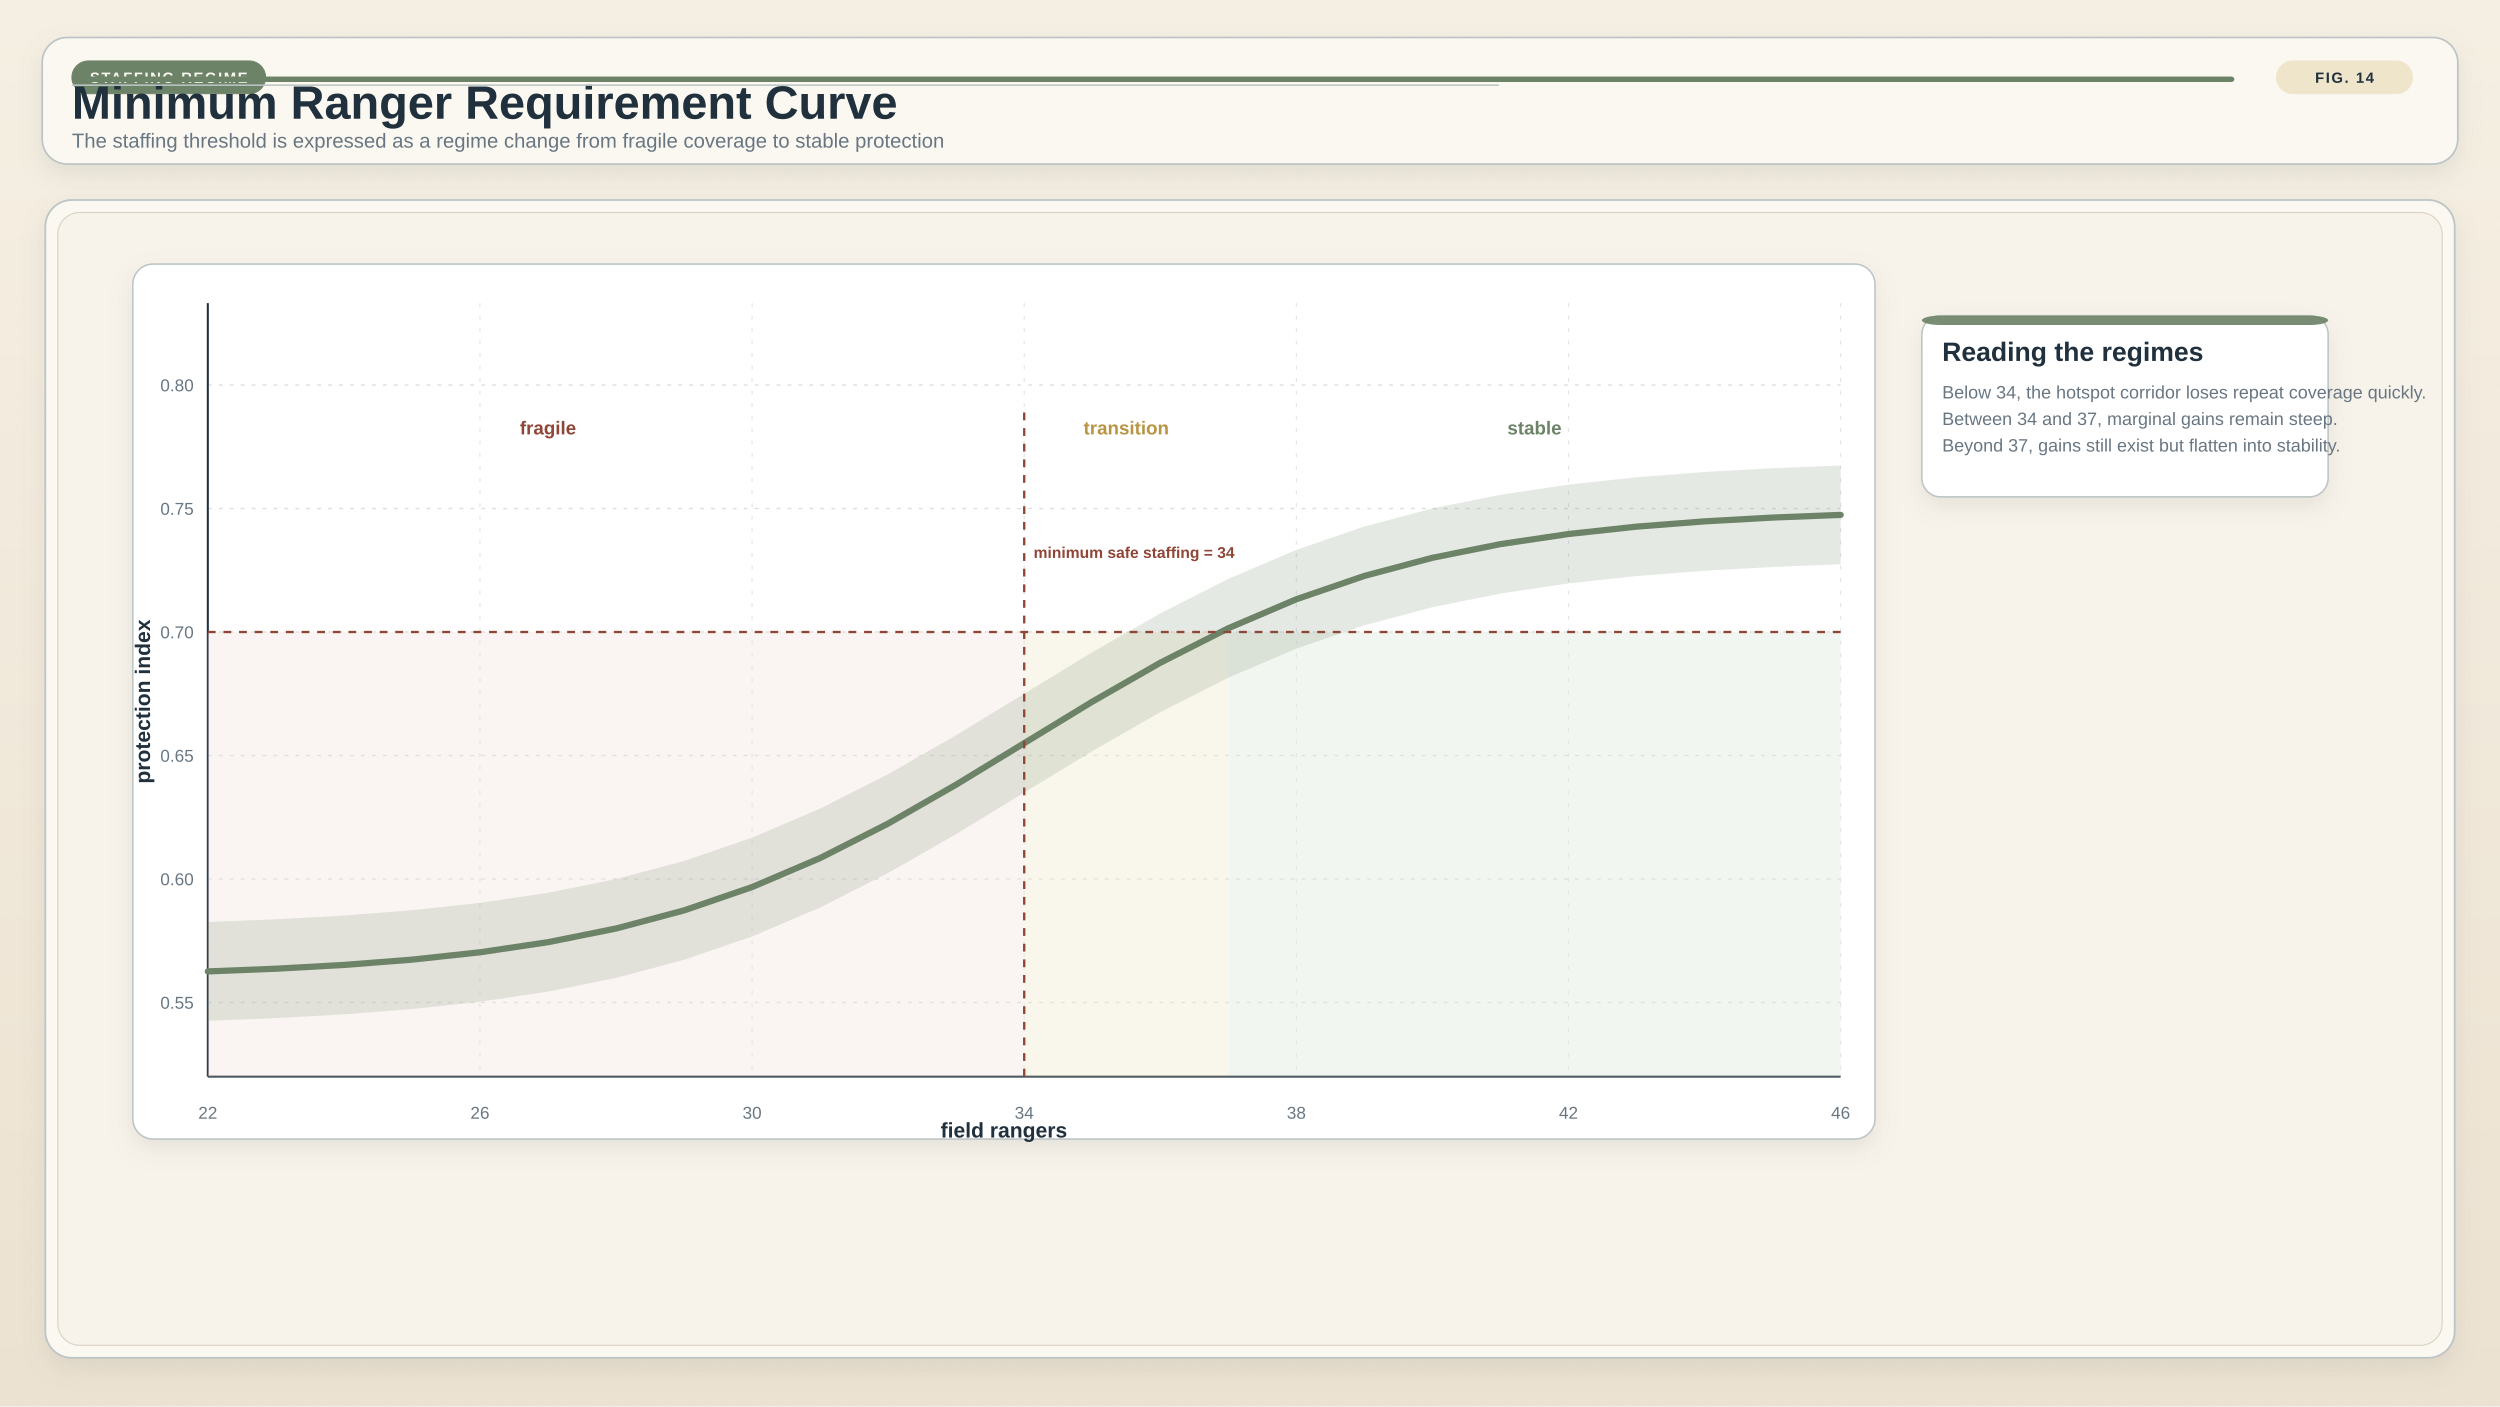
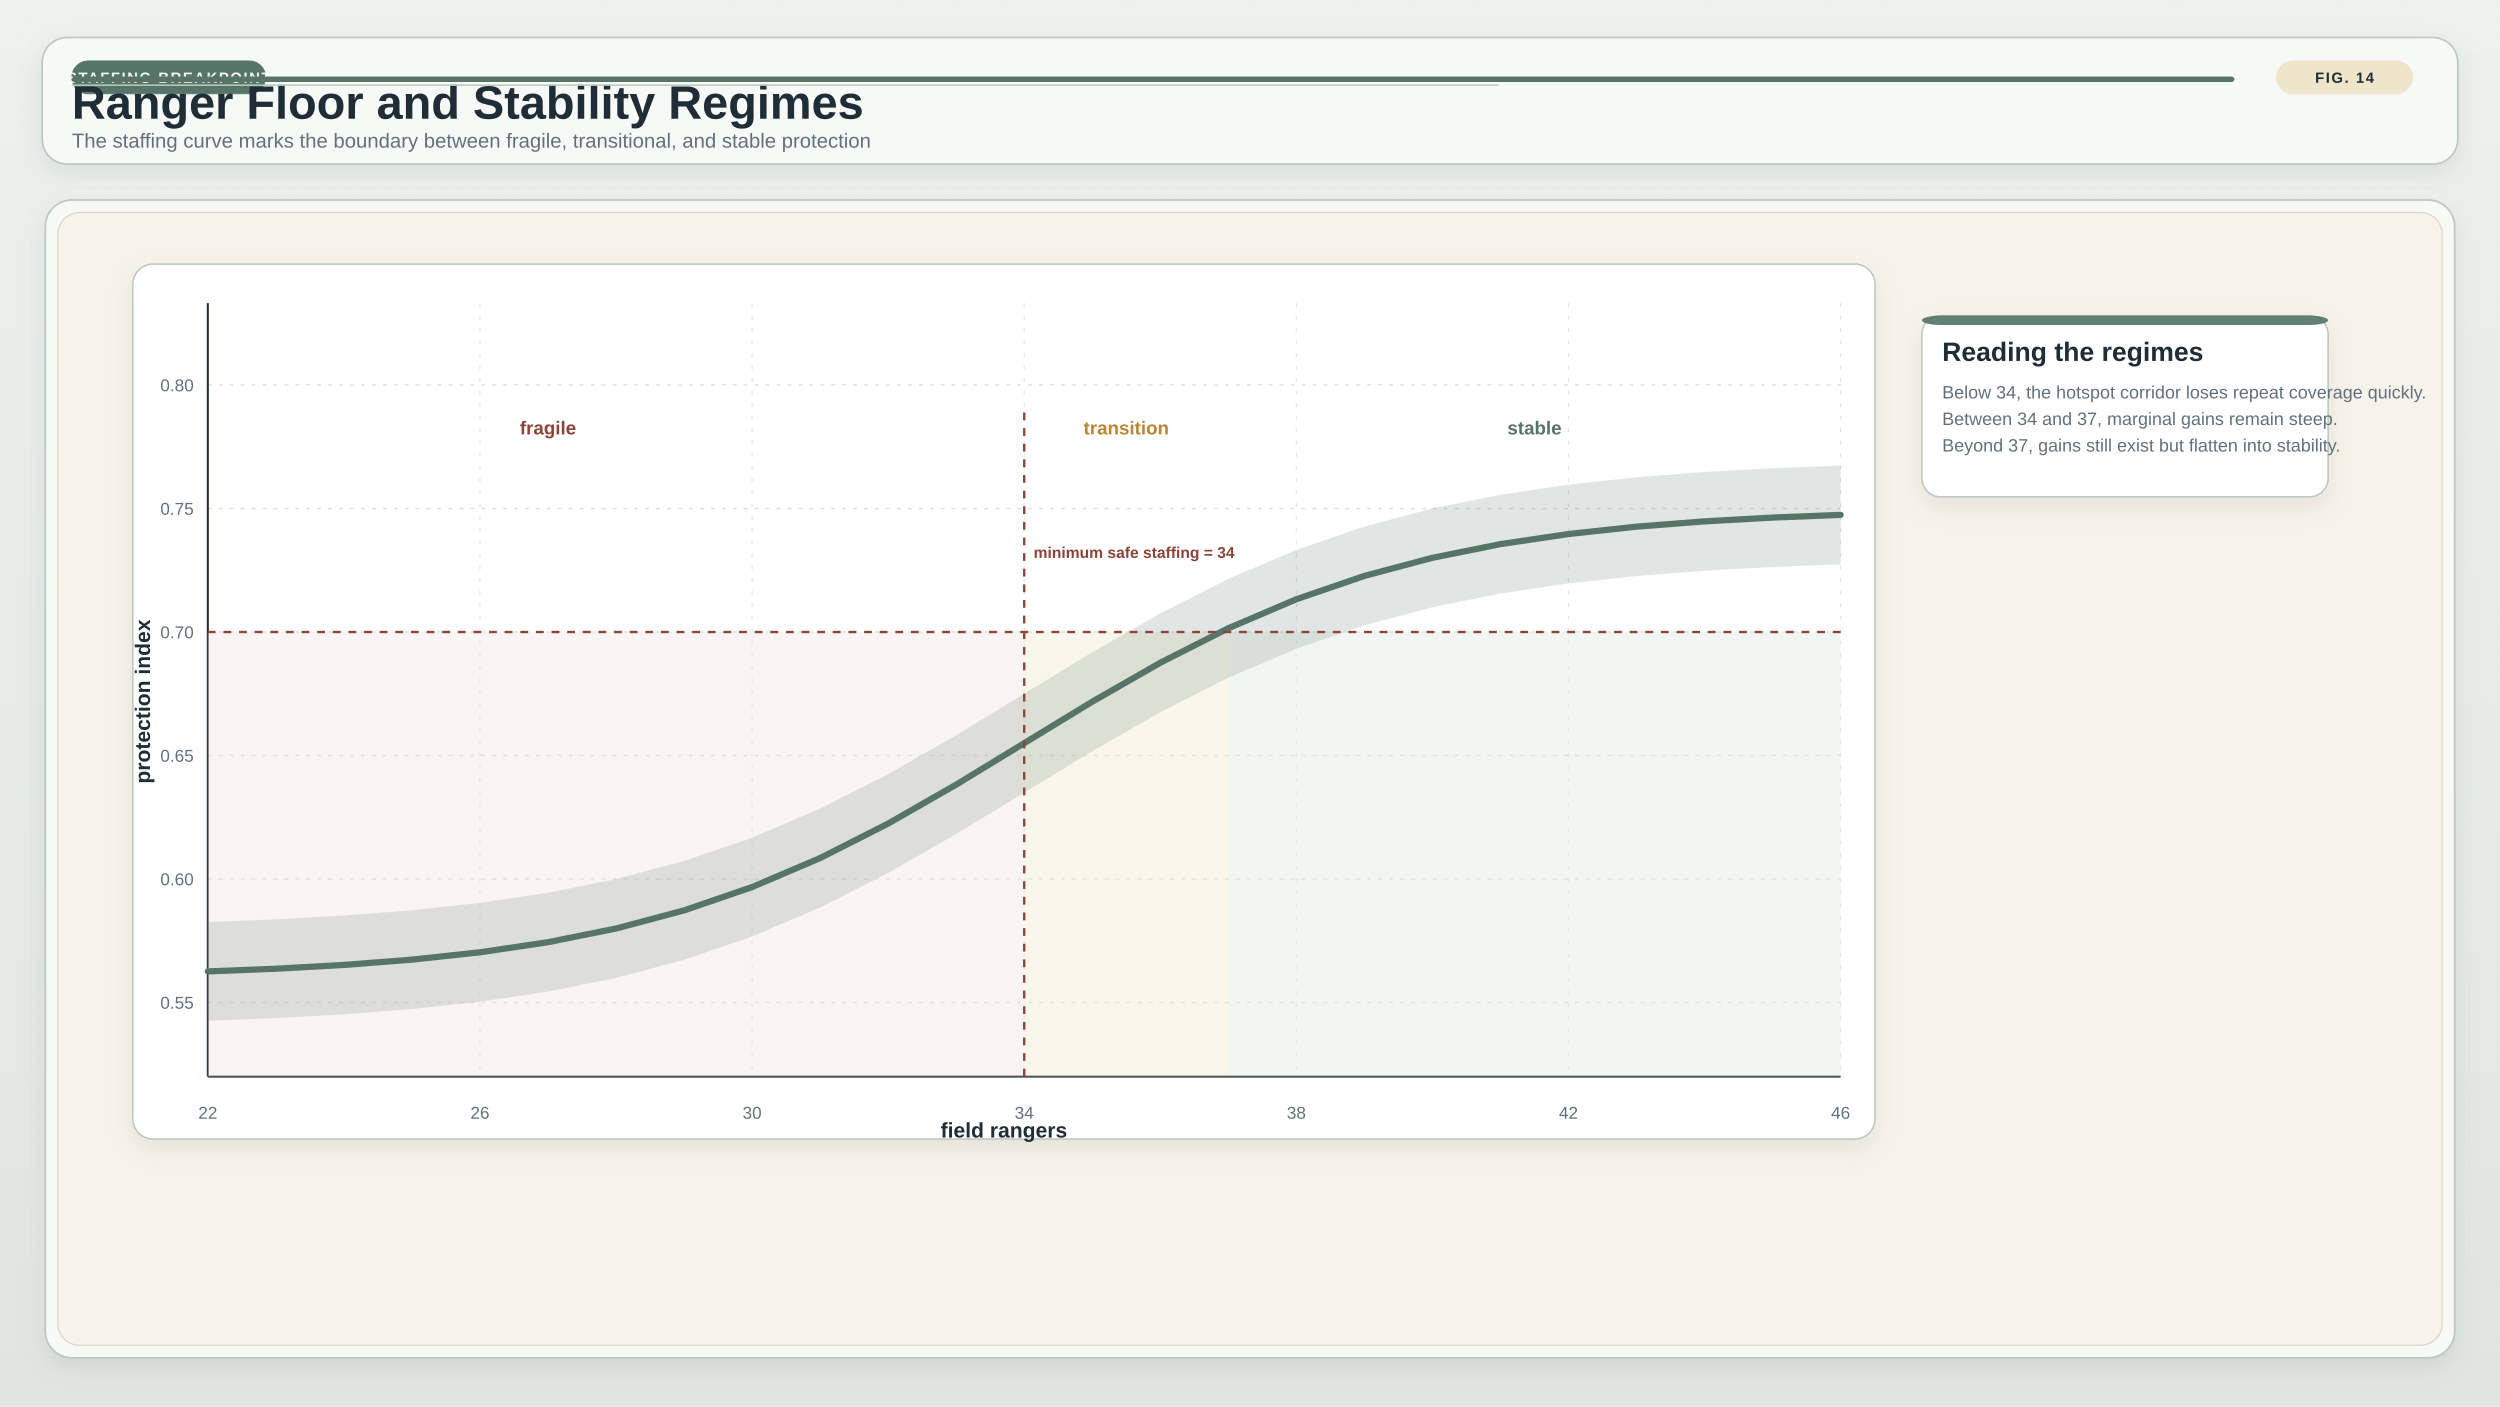
<svg xmlns="http://www.w3.org/2000/svg" viewBox="0 0 3200 1800" width="3200" height="1800">
  <defs>
    <linearGradient id="pageBg" x1="0" y1="0" x2="0" y2="1">
-       <stop offset="0%" stop-color="#f5efe3" />
-       <stop offset="100%" stop-color="#ece2d1" />
+       <stop offset="0%" stop-color="#eef1ee" />
+       <stop offset="100%" stop-color="#dfe6e1" />
    </linearGradient>
    <pattern id="paperGrain" width="18" height="18" patternUnits="userSpaceOnUse">
      <circle cx="4" cy="5" r="0.9" fill="#d8d0c0" opacity="0.28" />
      <circle cx="13" cy="8" r="0.7" fill="#cfc7b7" opacity="0.24" />
      <circle cx="9" cy="14" r="0.8" fill="#d8d0c0" opacity="0.22" />
    </pattern>
    <filter id="shadow" x="-20%" y="-20%" width="140%" height="140%">
      <feDropShadow dx="0" dy="12" stdDeviation="14" flood-color="#8c948f" flood-opacity="0.18" />
    </filter>
  </defs>
  <rect x="0" y="0" width="3200" height="1800" fill="url(#pageBg)" />
  <rect x="0" y="0" width="3200" height="1800" fill="url(#paperGrain)" opacity="0.44" />
-   <rect x="54" y="48" width="3092" height="162" rx="32" fill="#fbf8f1" stroke="#bcc4c5" stroke-width="2.2" filter="url(#shadow)" />
-   <rect x="92" y="78" width="248" height="42" rx="21" fill="#6d8368" stroke="#6d8368" stroke-width="1.2" />
-   <text x="216" y="106" text-anchor="middle" font-family="Helvetica Neue, Arial, sans-serif" font-size="19" font-weight="700" letter-spacing="2" fill="#fbf8f1">STAFFING REGIME</text>
+   <rect x="54" y="48" width="3092" height="162" rx="32" fill="#f7f9f6" stroke="#bcc8c3" stroke-width="2.2" filter="url(#shadow)" />
+   <rect x="92" y="78" width="248" height="42" rx="21" fill="#567568" stroke="#567568" stroke-width="1.2" />
+   <text x="216" y="106" text-anchor="middle" font-family="Helvetica Neue, Arial, sans-serif" font-size="19" font-weight="700" letter-spacing="2" fill="#f7f9f6">STAFFING BREAKPOINT</text>
  <rect x="2914" y="78" width="174" height="42" rx="21" fill="#efe5cb" stroke="#efe5cb" stroke-width="1.2" />
-   <text x="3001" y="106" text-anchor="middle" font-family="Helvetica Neue, Arial, sans-serif" font-size="19" font-weight="700" letter-spacing="2" fill="#20303d">FIG. 14</text>
-   <text x="92" y="152" font-family="Helvetica Neue, Arial, sans-serif" font-size="60" font-weight="700" fill="#20303d">Minimum Ranger Requirement Curve</text>
-   <text x="92" y="189" font-family="Helvetica Neue, Arial, sans-serif" font-size="26" fill="#687682">The staffing threshold is expressed as a regime change from fragile coverage to stable protection</text>
-   <rect x="92" y="98" width="2768" height="7" rx="4" fill="#6d8368" />
-   <rect x="92" y="108" width="1826.88" height="2" rx="1" fill="#bcc4c5" />
-   <rect x="58" y="256" width="3084" height="1482" rx="34" fill="#fbf8f1" stroke="#bcc4c5" stroke-width="2.3" filter="url(#shadow)" />
+   <text x="3001" y="106" text-anchor="middle" font-family="Helvetica Neue, Arial, sans-serif" font-size="19" font-weight="700" letter-spacing="2" fill="#1f2d36">FIG. 14</text>
+   <text x="92" y="152" font-family="Helvetica Neue, Arial, sans-serif" font-size="60" font-weight="700" fill="#1f2d36">Ranger Floor and Stability Regimes</text>
+   <text x="92" y="189" font-family="Helvetica Neue, Arial, sans-serif" font-size="26" fill="#60717d">The staffing curve marks the boundary between fragile, transitional, and stable protection</text>
+   <rect x="92" y="98" width="2768" height="7" rx="4" fill="#567568" />
+   <rect x="92" y="108" width="1826.88" height="2" rx="1" fill="#bcc8c3" />
+   <rect x="58" y="256" width="3084" height="1482" rx="34" fill="#f7f9f6" stroke="#bcc8c3" stroke-width="2.3" filter="url(#shadow)" />
  <rect x="74" y="272" width="3052" height="1450" rx="28" fill="#f8f3ea" stroke="#dad3c4" stroke-width="1.5" />
-   <rect x="170" y="338" width="2230" height="1120" rx="26" fill="#ffffff" stroke="#bcc4c5" stroke-width="2" filter="url(#shadow)" />
+   <rect x="170" y="338" width="2230" height="1120" rx="26" fill="#ffffff" stroke="#bcc8c3" stroke-width="2" filter="url(#shadow)" />
  <line x1="266" y1="1283.161" x2="2356" y2="1283.161" stroke="#d9dedf" stroke-width="1.7" stroke-dasharray="5 9" />
-   <text x="248" y="1291.161" text-anchor="end" font-family="Helvetica Neue, Arial, sans-serif" font-size="22" fill="#687682">0.55</text>
+   <text x="248" y="1291.161" text-anchor="end" font-family="Helvetica Neue, Arial, sans-serif" font-size="22" fill="#60717d">0.55</text>
  <line x1="266" y1="1125.097" x2="2356" y2="1125.097" stroke="#d9dedf" stroke-width="1.7" stroke-dasharray="5 9" />
-   <text x="248" y="1133.097" text-anchor="end" font-family="Helvetica Neue, Arial, sans-serif" font-size="22" fill="#687682">0.60</text>
+   <text x="248" y="1133.097" text-anchor="end" font-family="Helvetica Neue, Arial, sans-serif" font-size="22" fill="#60717d">0.60</text>
  <line x1="266" y1="967.032" x2="2356" y2="967.032" stroke="#d9dedf" stroke-width="1.7" stroke-dasharray="5 9" />
-   <text x="248" y="975.032" text-anchor="end" font-family="Helvetica Neue, Arial, sans-serif" font-size="22" fill="#687682">0.65</text>
+   <text x="248" y="975.032" text-anchor="end" font-family="Helvetica Neue, Arial, sans-serif" font-size="22" fill="#60717d">0.65</text>
  <line x1="266" y1="808.968" x2="2356" y2="808.968" stroke="#d9dedf" stroke-width="1.7" stroke-dasharray="5 9" />
-   <text x="248" y="816.968" text-anchor="end" font-family="Helvetica Neue, Arial, sans-serif" font-size="22" fill="#687682">0.70</text>
+   <text x="248" y="816.968" text-anchor="end" font-family="Helvetica Neue, Arial, sans-serif" font-size="22" fill="#60717d">0.70</text>
  <line x1="266" y1="650.903" x2="2356" y2="650.903" stroke="#d9dedf" stroke-width="1.7" stroke-dasharray="5 9" />
-   <text x="248" y="658.903" text-anchor="end" font-family="Helvetica Neue, Arial, sans-serif" font-size="22" fill="#687682">0.75</text>
+   <text x="248" y="658.903" text-anchor="end" font-family="Helvetica Neue, Arial, sans-serif" font-size="22" fill="#60717d">0.75</text>
  <line x1="266" y1="492.839" x2="2356" y2="492.839" stroke="#d9dedf" stroke-width="1.7" stroke-dasharray="5 9" />
-   <text x="248" y="500.839" text-anchor="end" font-family="Helvetica Neue, Arial, sans-serif" font-size="22" fill="#687682">0.80</text>
+   <text x="248" y="500.839" text-anchor="end" font-family="Helvetica Neue, Arial, sans-serif" font-size="22" fill="#60717d">0.80</text>
  <line x1="266" y1="388" x2="266" y2="1378" stroke="#e2e5e6" stroke-width="1.5" stroke-dasharray="5 11" />
-   <text x="266" y="1432" text-anchor="middle" font-family="Helvetica Neue, Arial, sans-serif" font-size="22" fill="#687682">22</text>
+   <text x="266" y="1432" text-anchor="middle" font-family="Helvetica Neue, Arial, sans-serif" font-size="22" fill="#60717d">22</text>
  <line x1="614.333" y1="388" x2="614.333" y2="1378" stroke="#e2e5e6" stroke-width="1.5" stroke-dasharray="5 11" />
-   <text x="614.333" y="1432" text-anchor="middle" font-family="Helvetica Neue, Arial, sans-serif" font-size="22" fill="#687682">26</text>
+   <text x="614.333" y="1432" text-anchor="middle" font-family="Helvetica Neue, Arial, sans-serif" font-size="22" fill="#60717d">26</text>
  <line x1="962.667" y1="388" x2="962.667" y2="1378" stroke="#e2e5e6" stroke-width="1.5" stroke-dasharray="5 11" />
-   <text x="962.667" y="1432" text-anchor="middle" font-family="Helvetica Neue, Arial, sans-serif" font-size="22" fill="#687682">30</text>
+   <text x="962.667" y="1432" text-anchor="middle" font-family="Helvetica Neue, Arial, sans-serif" font-size="22" fill="#60717d">30</text>
  <line x1="1311" y1="388" x2="1311" y2="1378" stroke="#e2e5e6" stroke-width="1.5" stroke-dasharray="5 11" />
-   <text x="1311" y="1432" text-anchor="middle" font-family="Helvetica Neue, Arial, sans-serif" font-size="22" fill="#687682">34</text>
+   <text x="1311" y="1432" text-anchor="middle" font-family="Helvetica Neue, Arial, sans-serif" font-size="22" fill="#60717d">34</text>
  <line x1="1659.333" y1="388" x2="1659.333" y2="1378" stroke="#e2e5e6" stroke-width="1.5" stroke-dasharray="5 11" />
-   <text x="1659.333" y="1432" text-anchor="middle" font-family="Helvetica Neue, Arial, sans-serif" font-size="22" fill="#687682">38</text>
+   <text x="1659.333" y="1432" text-anchor="middle" font-family="Helvetica Neue, Arial, sans-serif" font-size="22" fill="#60717d">38</text>
  <line x1="2007.667" y1="388" x2="2007.667" y2="1378" stroke="#e2e5e6" stroke-width="1.5" stroke-dasharray="5 11" />
-   <text x="2007.667" y="1432" text-anchor="middle" font-family="Helvetica Neue, Arial, sans-serif" font-size="22" fill="#687682">42</text>
+   <text x="2007.667" y="1432" text-anchor="middle" font-family="Helvetica Neue, Arial, sans-serif" font-size="22" fill="#60717d">42</text>
  <line x1="2356" y1="388" x2="2356" y2="1378" stroke="#e2e5e6" stroke-width="1.5" stroke-dasharray="5 11" />
-   <text x="2356" y="1432" text-anchor="middle" font-family="Helvetica Neue, Arial, sans-serif" font-size="22" fill="#687682">46</text>
-   <line x1="266" y1="1378" x2="2356" y2="1378" stroke="#20303d" stroke-width="2.6" />
-   <line x1="266" y1="388" x2="266" y2="1378" stroke="#20303d" stroke-width="2.6" />
-   <text x="1285" y="1456" text-anchor="middle" font-family="Helvetica Neue, Arial, sans-serif" font-size="27" font-weight="700" fill="#20303d">field rangers</text>
-   <text x="192" y="898" transform="rotate(-90 192 898)" text-anchor="middle" font-family="Helvetica Neue, Arial, sans-serif" font-size="27" font-weight="700" fill="#20303d">protection index</text>
+   <text x="2356" y="1432" text-anchor="middle" font-family="Helvetica Neue, Arial, sans-serif" font-size="22" fill="#60717d">46</text>
+   <line x1="266" y1="1378" x2="2356" y2="1378" stroke="#1f2d36" stroke-width="2.6" />
+   <line x1="266" y1="388" x2="266" y2="1378" stroke="#1f2d36" stroke-width="2.6" />
+   <text x="1285" y="1456" text-anchor="middle" font-family="Helvetica Neue, Arial, sans-serif" font-size="27" font-weight="700" fill="#1f2d36">field rangers</text>
+   <text x="192" y="898" transform="rotate(-90 192 898)" text-anchor="middle" font-family="Helvetica Neue, Arial, sans-serif" font-size="27" font-weight="700" fill="#1f2d36">protection index</text>
  <rect x="266" y="808.968" width="1045" height="569.032" fill="#f2e2dc" opacity="0.38" />
  <rect x="1311" y="808.968" width="261.25" height="569.032" fill="#f1e9cf" opacity="0.42" />
  <rect x="1572.25" y="808.968" width="783.75" height="569.032" fill="#dfe9dc" opacity="0.42" />
-   <path d="M 266 1306.619 L 266 1180.168 L 353.083 1176.735 L 440.167 1171.897 L 527.25 1165.119 L 614.333 1155.7 L 701.417 1142.759 L 788.5 1125.254 L 875.583 1102.071 L 962.667 1072.205 L 1049.75 1035.079 L 1136.833 990.919 L 1223.917 941.066 L 1311 888 L 1398.083 834.934 L 1485.167 785.081 L 1572.25 740.921 L 1659.333 703.795 L 1746.417 673.929 L 1833.5 650.746 L 1920.583 633.241 L 2007.667 620.3 L 2094.75 610.881 L 2181.833 604.103 L 2268.917 599.265 L 2356 595.832 L 2356 722.284 L 2268.917 725.717 L 2181.833 730.555 L 2094.75 737.333 L 2007.667 746.752 L 1920.583 759.693 L 1833.5 777.197 L 1746.417 800.381 L 1659.333 830.247 L 1572.25 867.373 L 1485.167 911.533 L 1398.083 961.385 L 1311 1014.452 L 1223.917 1067.518 L 1136.833 1117.371 L 1049.75 1161.531 L 962.667 1198.657 L 875.583 1228.522 L 788.5 1251.706 L 701.417 1269.21 L 614.333 1282.151 L 527.25 1291.57 L 440.167 1298.348 L 353.083 1303.186 L 266 1306.619 Z" fill="#6d8368" opacity="0.18" />
-   <path d="M 266 1243.393 L 353.083 1239.961 L 440.167 1235.123 L 527.25 1228.344 L 614.333 1218.925 L 701.417 1205.985 L 788.5 1188.48 L 875.583 1165.296 L 962.667 1135.431 L 1049.75 1098.305 L 1136.833 1054.145 L 1223.917 1004.292 L 1311 951.226 L 1398.083 898.16 L 1485.167 848.307 L 1572.25 804.147 L 1659.333 767.021 L 1746.417 737.155 L 1833.5 713.971 L 1920.583 696.467 L 2007.667 683.526 L 2094.75 674.107 L 2181.833 667.329 L 2268.917 662.491 L 2356 659.058" fill="none" stroke="#6d8368" stroke-width="8" stroke-linecap="round" />
-   <line x1="1311" y1="1378" x2="1311" y2="524.452" stroke="#8f4637" stroke-width="3" stroke-dasharray="10 10" />
-   <line x1="266" y1="808.968" x2="2356" y2="808.968" stroke="#8f4637" stroke-width="3" stroke-dasharray="10 10" />
-   <text x="1323" y="714.129" font-family="Helvetica Neue, Arial, sans-serif" font-size="20" font-weight="700" fill="#8f4637">minimum safe staffing = 34</text>
-   <text x="701.417" y="556.065" text-anchor="middle" font-family="Helvetica Neue, Arial, sans-serif" font-size="24" font-weight="700" fill="#8f4637">fragile</text>
-   <text x="1441.625" y="556.065" text-anchor="middle" font-family="Helvetica Neue, Arial, sans-serif" font-size="24" font-weight="700" fill="#b89443">transition</text>
-   <text x="1964.125" y="556.065" text-anchor="middle" font-family="Helvetica Neue, Arial, sans-serif" font-size="24" font-weight="700" fill="#6d8368">stable</text>
-   <rect x="2460" y="404" width="520" height="232" rx="24" fill="#ffffff" stroke="#bcc4c5" stroke-width="2" filter="url(#shadow)" />
-   <rect x="2460" y="404" width="520" height="12" rx="24" fill="#6d8368" opacity="0.92" />
-   <text x="2486" y="462" font-family="Helvetica Neue, Arial, sans-serif" font-size="34" font-weight="700" fill="#20303d">Reading the regimes</text>
-   <text x="2486" y="510" font-family="Helvetica Neue, Arial, sans-serif" font-size="23" fill="#687682">Below 34, the hotspot corridor loses repeat coverage quickly.</text>
-   <text x="2486" y="544" font-family="Helvetica Neue, Arial, sans-serif" font-size="23" fill="#687682">Between 34 and 37, marginal gains remain steep.</text>
-   <text x="2486" y="578" font-family="Helvetica Neue, Arial, sans-serif" font-size="23" fill="#687682">Beyond 37, gains still exist but flatten into stability.</text>
+   <path d="M 266 1306.619 L 266 1180.168 L 353.083 1176.735 L 440.167 1171.897 L 527.25 1165.119 L 614.333 1155.7 L 701.417 1142.759 L 788.5 1125.254 L 875.583 1102.071 L 962.667 1072.205 L 1049.75 1035.079 L 1136.833 990.919 L 1223.917 941.066 L 1311 888 L 1398.083 834.934 L 1485.167 785.081 L 1572.25 740.921 L 1659.333 703.795 L 1746.417 673.929 L 1833.5 650.746 L 1920.583 633.241 L 2007.667 620.3 L 2094.75 610.881 L 2181.833 604.103 L 2268.917 599.265 L 2356 595.832 L 2356 722.284 L 2268.917 725.717 L 2181.833 730.555 L 2094.75 737.333 L 2007.667 746.752 L 1920.583 759.693 L 1833.5 777.197 L 1746.417 800.381 L 1659.333 830.247 L 1572.25 867.373 L 1485.167 911.533 L 1398.083 961.385 L 1311 1014.452 L 1223.917 1067.518 L 1136.833 1117.371 L 1049.75 1161.531 L 962.667 1198.657 L 875.583 1228.522 L 788.5 1251.706 L 701.417 1269.21 L 614.333 1282.151 L 527.25 1291.57 L 440.167 1298.348 L 353.083 1303.186 L 266 1306.619 Z" fill="#567568" opacity="0.18" />
+   <path d="M 266 1243.393 L 353.083 1239.961 L 440.167 1235.123 L 527.25 1228.344 L 614.333 1218.925 L 701.417 1205.985 L 788.5 1188.48 L 875.583 1165.296 L 962.667 1135.431 L 1049.75 1098.305 L 1136.833 1054.145 L 1223.917 1004.292 L 1311 951.226 L 1398.083 898.16 L 1485.167 848.307 L 1572.25 804.147 L 1659.333 767.021 L 1746.417 737.155 L 1833.5 713.971 L 1920.583 696.467 L 2007.667 683.526 L 2094.75 674.107 L 2181.833 667.329 L 2268.917 662.491 L 2356 659.058" fill="none" stroke="#567568" stroke-width="8" stroke-linecap="round" />
+   <line x1="1311" y1="1378" x2="1311" y2="524.452" stroke="#8c4338" stroke-width="3" stroke-dasharray="10 10" />
+   <line x1="266" y1="808.968" x2="2356" y2="808.968" stroke="#8c4338" stroke-width="3" stroke-dasharray="10 10" />
+   <text x="1323" y="714.129" font-family="Helvetica Neue, Arial, sans-serif" font-size="20" font-weight="700" fill="#8c4338">minimum safe staffing = 34</text>
+   <text x="701.417" y="556.065" text-anchor="middle" font-family="Helvetica Neue, Arial, sans-serif" font-size="24" font-weight="700" fill="#8c4338">fragile</text>
+   <text x="1441.625" y="556.065" text-anchor="middle" font-family="Helvetica Neue, Arial, sans-serif" font-size="24" font-weight="700" fill="#bc8531">transition</text>
+   <text x="1964.125" y="556.065" text-anchor="middle" font-family="Helvetica Neue, Arial, sans-serif" font-size="24" font-weight="700" fill="#567568">stable</text>
+   <rect x="2460" y="404" width="520" height="232" rx="24" fill="#ffffff" stroke="#bcc8c3" stroke-width="2" filter="url(#shadow)" />
+   <rect x="2460" y="404" width="520" height="12" rx="24" fill="#567568" opacity="0.92" />
+   <text x="2486" y="462" font-family="Helvetica Neue, Arial, sans-serif" font-size="34" font-weight="700" fill="#1f2d36">Reading the regimes</text>
+   <text x="2486" y="510" font-family="Helvetica Neue, Arial, sans-serif" font-size="23" fill="#60717d">Below 34, the hotspot corridor loses repeat coverage quickly.</text>
+   <text x="2486" y="544" font-family="Helvetica Neue, Arial, sans-serif" font-size="23" fill="#60717d">Between 34 and 37, marginal gains remain steep.</text>
+   <text x="2486" y="578" font-family="Helvetica Neue, Arial, sans-serif" font-size="23" fill="#60717d">Beyond 37, gains still exist but flatten into stability.</text>
</svg>
